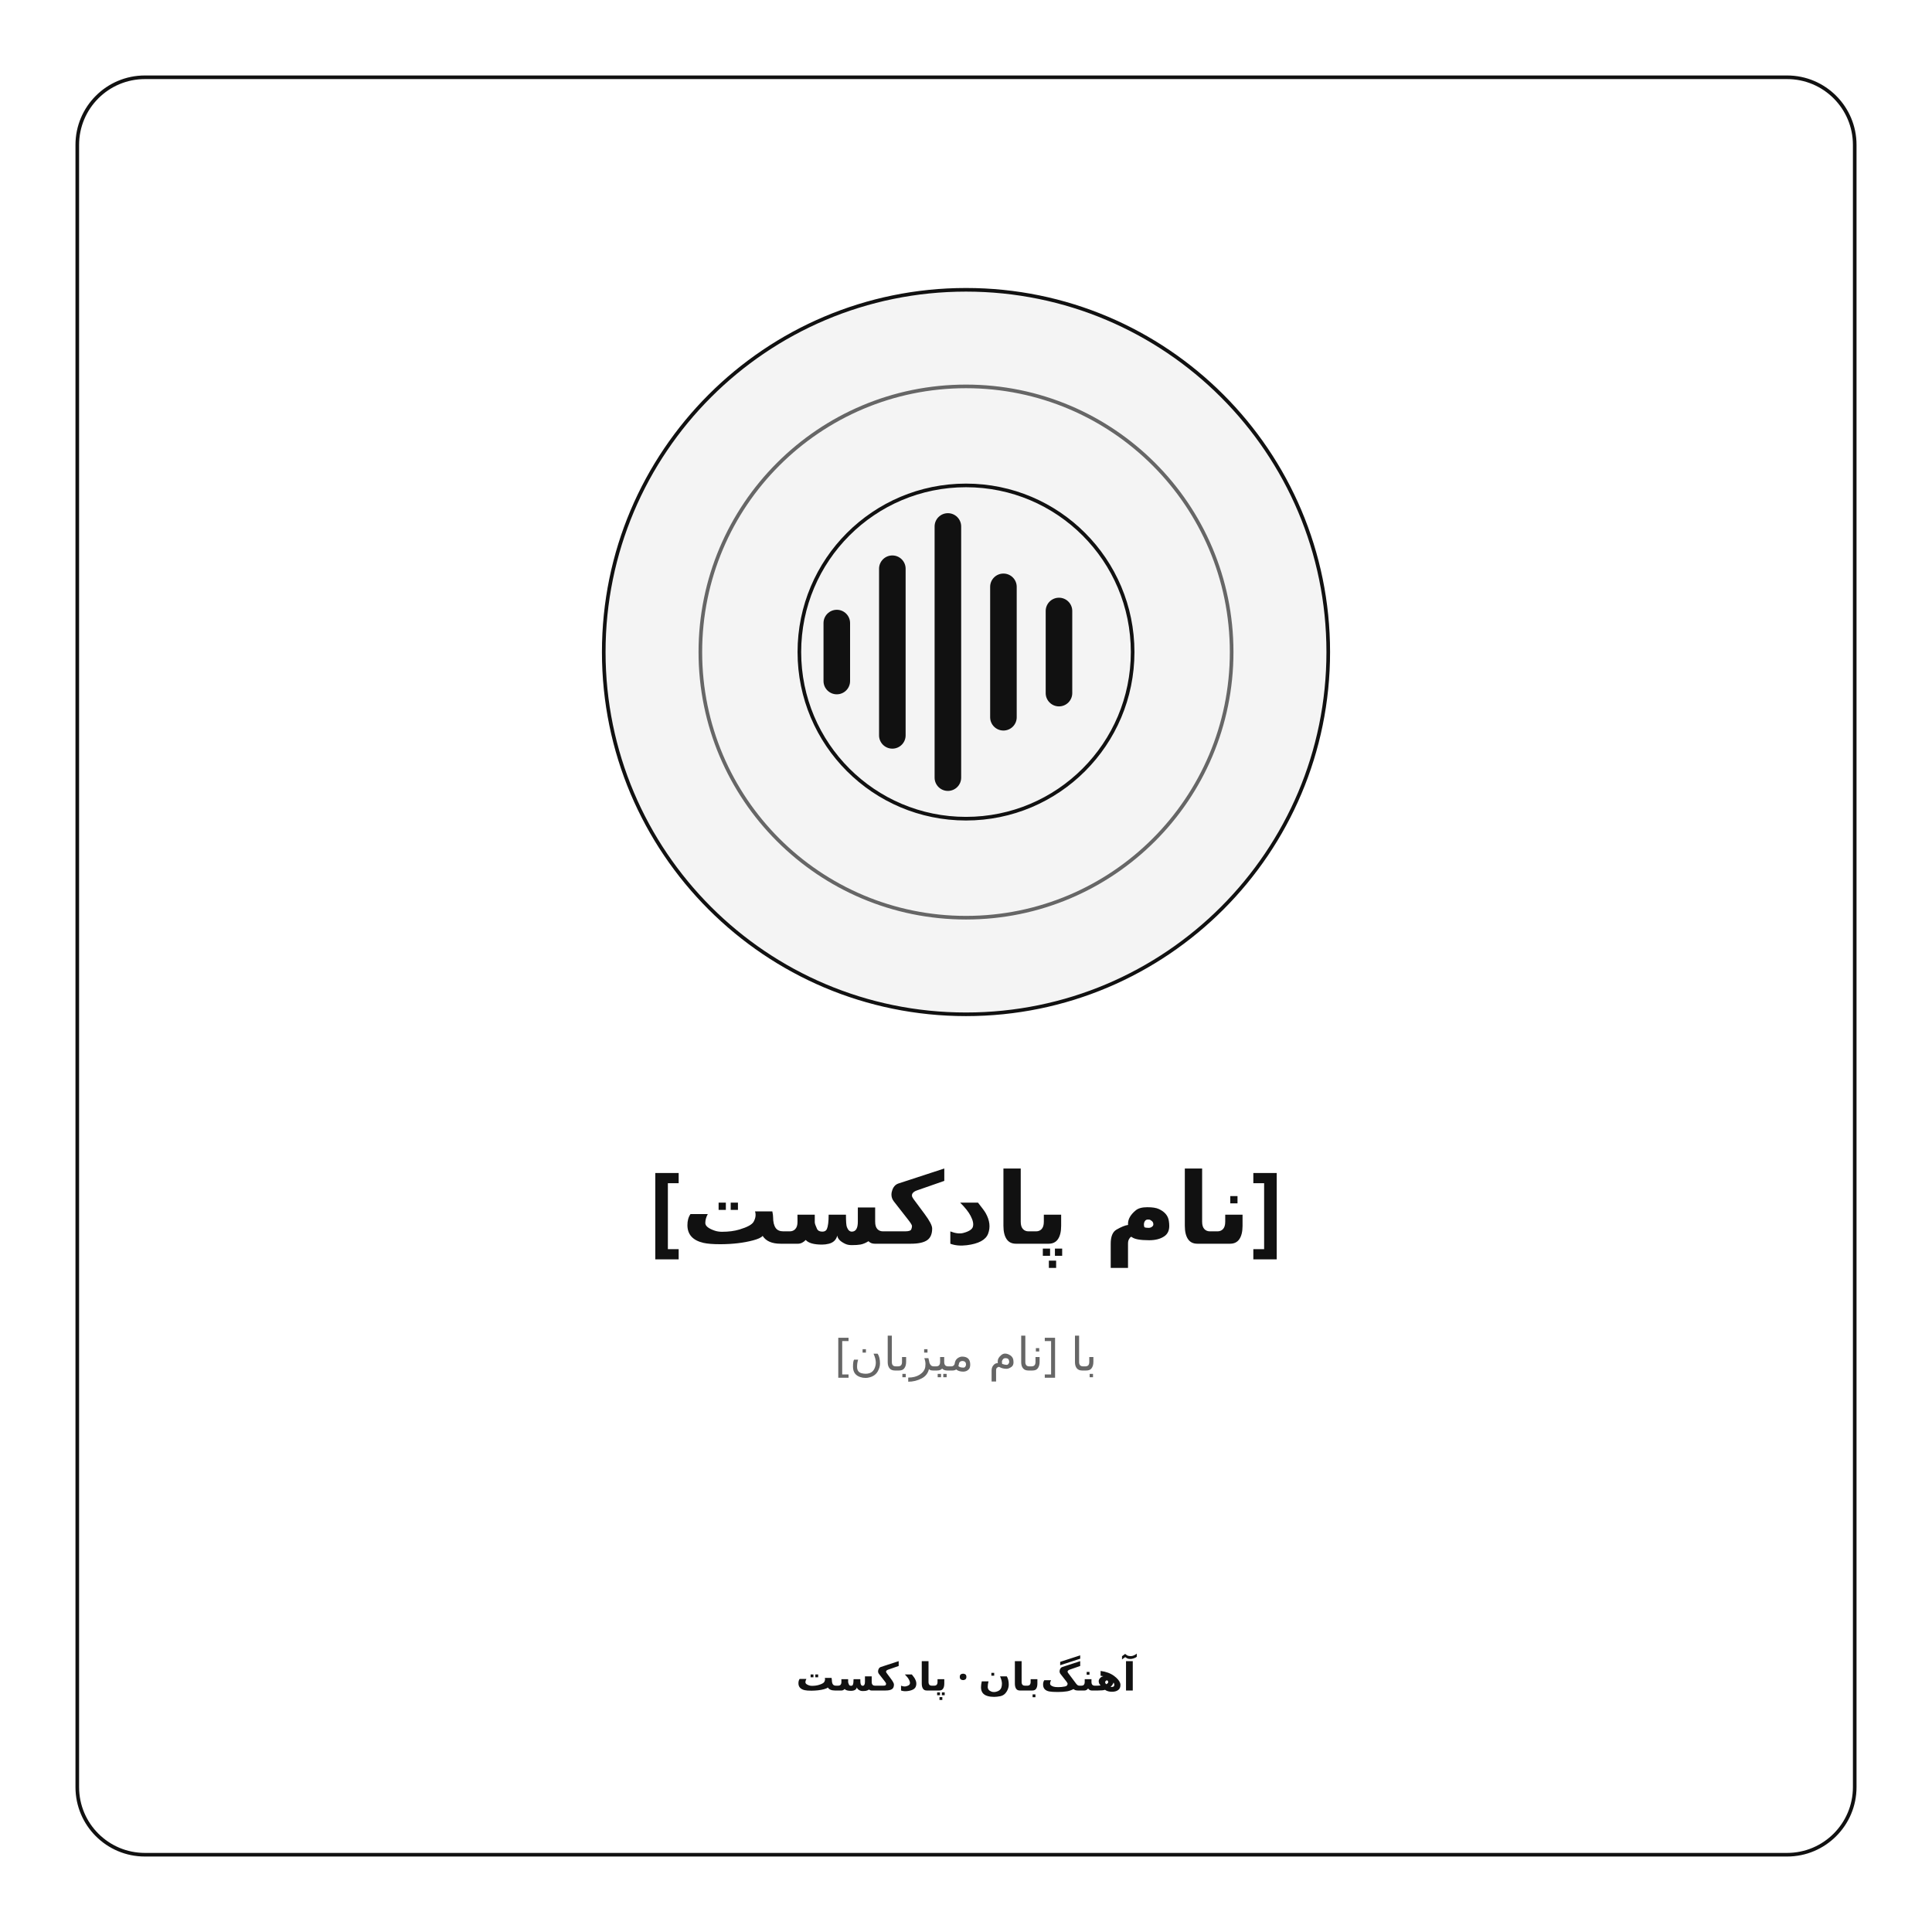
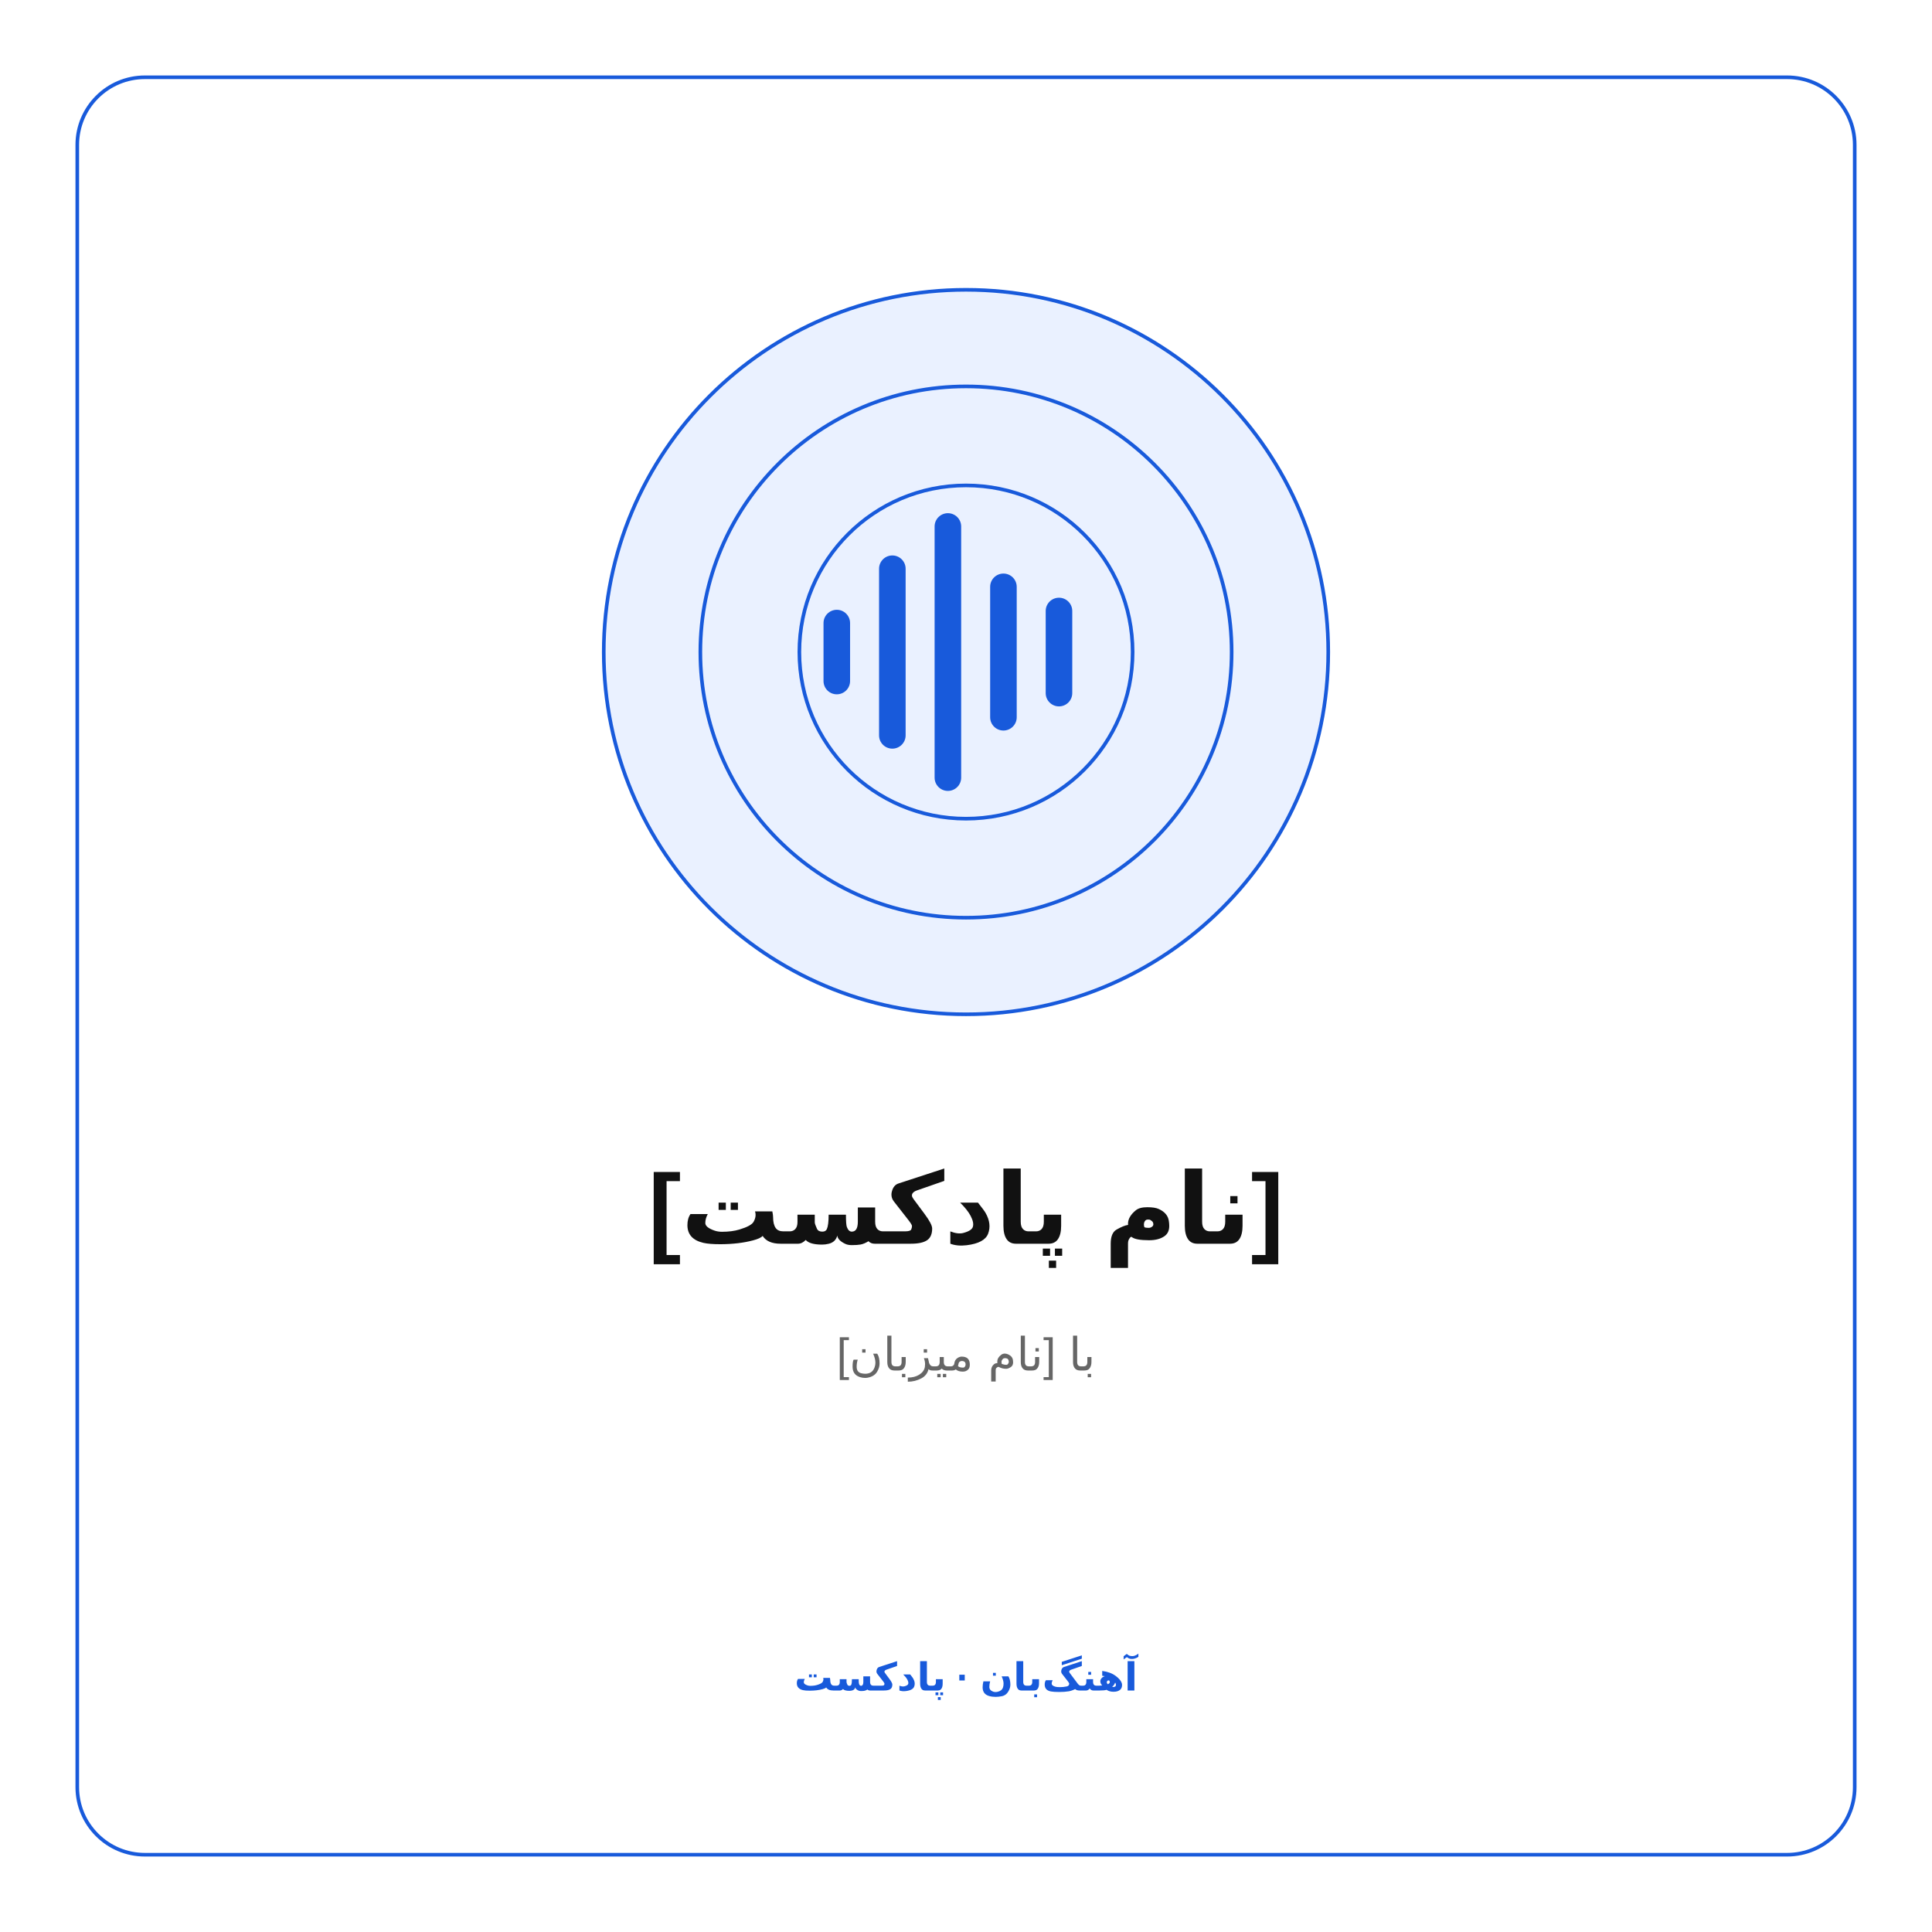
<svg xmlns="http://www.w3.org/2000/svg" viewBox="0 0 1600 1600" role="img" aria-labelledby="title desc">
+   <style>
+     @font-face { font-family: "AhangbanVazirmatn"; src: url("fonts/vazirmatn-arabic-400.woff2") format("woff2"); font-weight: 400 600; font-style: normal; font-display: swap; }
+     @font-face { font-family: "AhangbanVazirmatn"; src: url("fonts/vazirmatn-arabic-700.woff2") format("woff2"); font-weight: 700; font-style: normal; font-display: swap; }
+     @font-face { font-family: "AhangbanVazirmatn"; src: url("fonts/vazirmatn-arabic-800.woff2") format("woff2"); font-weight: 800 900; font-style: normal; font-display: swap; }
+   </style>
  <rect width="1600" height="1600" fill="#FFFFFF" />
-   <rect x="64" y="64" width="1472" height="1472" rx="56" fill="none" stroke="#111111" stroke-width="3" />
-   <circle cx="800" cy="540" r="300" fill="#F4F4F4" stroke="#111111" stroke-width="3" />
-   <circle cx="800" cy="540" r="220" fill="none" stroke="#666666" stroke-width="3" />
-   <circle cx="800" cy="540" r="138" fill="none" stroke="#111111" stroke-width="3" />
-   <g fill="#111111">
+   <rect x="64" y="64" width="1472" height="1472" rx="56" fill="none" stroke="#185ADB" stroke-width="3" />
+   <circle cx="800" cy="540" r="300" fill="#EAF1FF" stroke="#185ADB" stroke-width="3" />
+   <circle cx="800" cy="540" r="220" fill="none" stroke="#185ADB" stroke-width="3" />
+   <circle cx="800" cy="540" r="138" fill="none" stroke="#185ADB" stroke-width="3" />
+   <g fill="#185ADB">
    <rect x="682" y="505" width="22" height="70" rx="11" />
    <rect x="728" y="460" width="22" height="160" rx="11" />
    <rect x="774" y="425" width="22" height="230" rx="11" />
    <rect x="820" y="475" width="22" height="130" rx="11" />
    <rect x="866" y="495" width="22" height="90" rx="11" />
  </g>
-   <text x="800" y="1030" text-anchor="middle" direction="rtl" unicode-bidi="plaintext" font-family="Vazirmatn, Tahoma, sans-serif" font-size="82" font-weight="800" fill="#111111">[نام پادکست]</text>
-   <text x="800" y="1135" text-anchor="middle" direction="rtl" unicode-bidi="plaintext" font-family="Vazirmatn, Tahoma, sans-serif" font-size="38" font-weight="500" fill="#666666">با [نام میزبان]</text>
-   <text x="800" y="1400" text-anchor="middle" direction="rtl" unicode-bidi="plaintext" font-family="Vazirmatn, Tahoma, sans-serif" font-size="32" font-weight="700" fill="#111111">آهنگ‌بان · پادکست</text>
+   <text x="800" y="1030" text-anchor="middle" direction="rtl" unicode-bidi="plaintext" font-family="AhangbanVazirmatn, Tahoma, Arial, sans-serif" font-size="82" font-weight="800" fill="#111111">[نام پادکست]</text>
+   <text x="800" y="1135" text-anchor="middle" direction="rtl" unicode-bidi="plaintext" font-family="AhangbanVazirmatn, Tahoma, Arial, sans-serif" font-size="38" font-weight="500" fill="#666666">با [نام میزبان]</text>
+   <text x="800" y="1400" text-anchor="middle" direction="rtl" unicode-bidi="plaintext" font-family="AhangbanVazirmatn, Tahoma, Arial, sans-serif" font-size="32" font-weight="700" fill="#185ADB">آهنگ‌بان · پادکست</text>
</svg>
